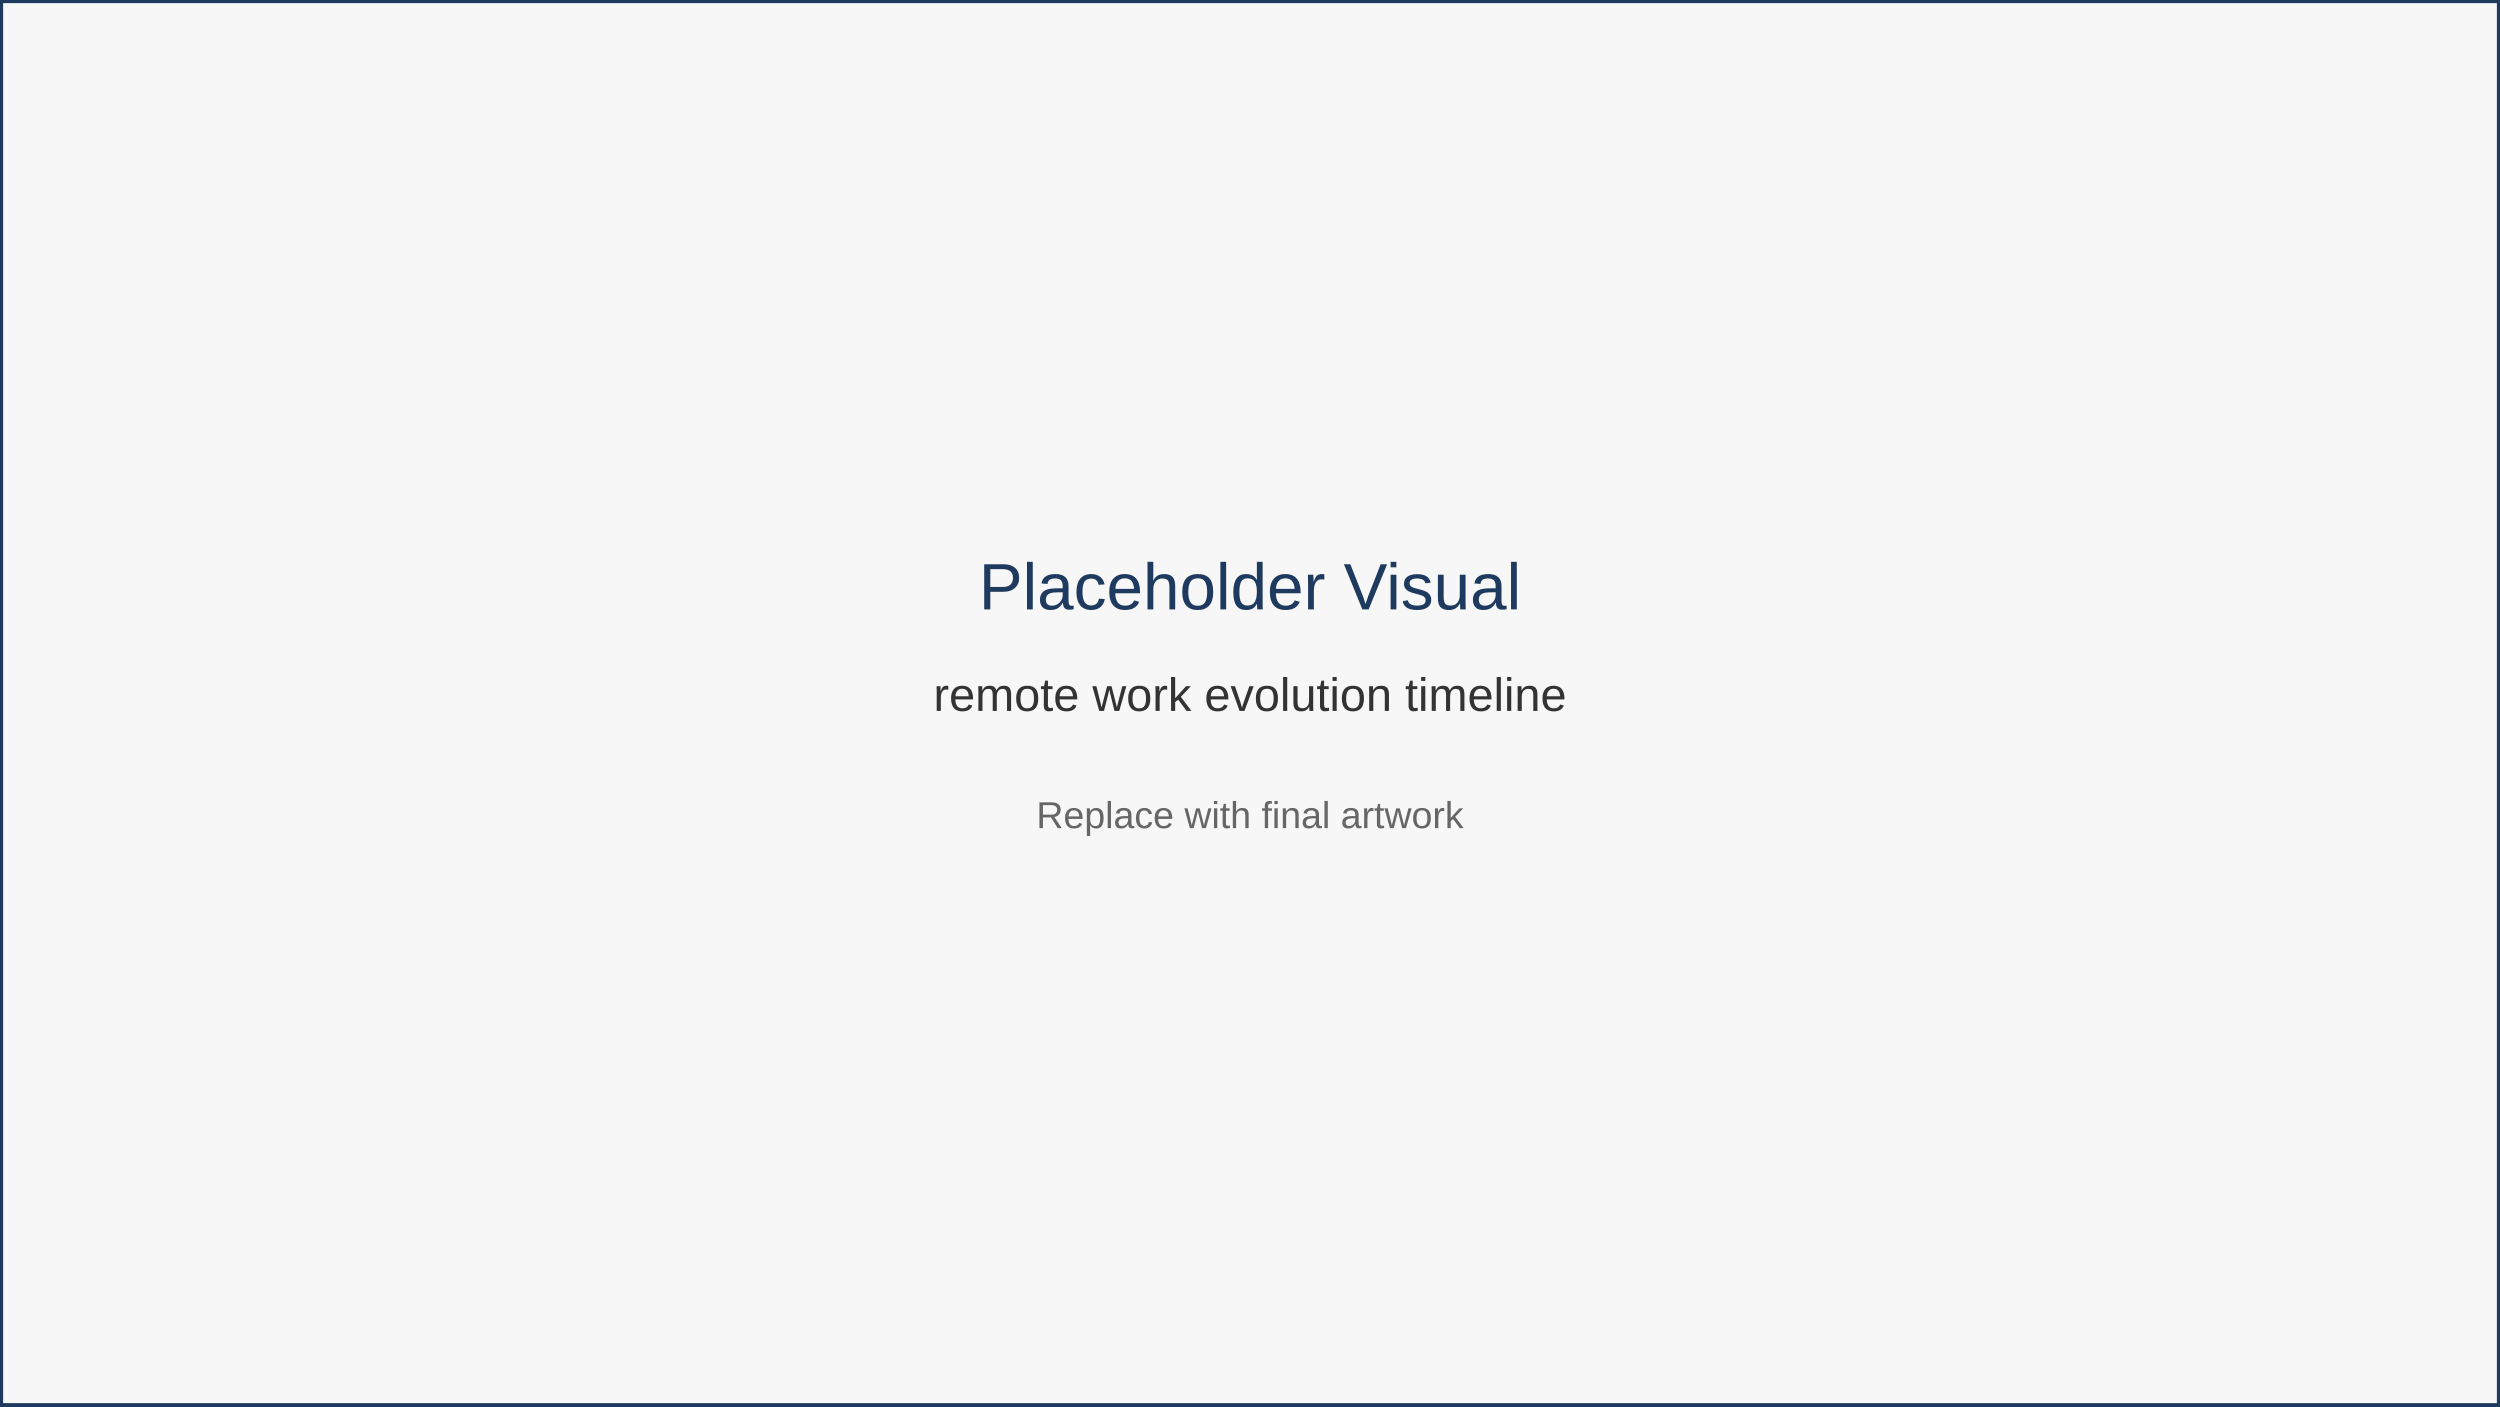
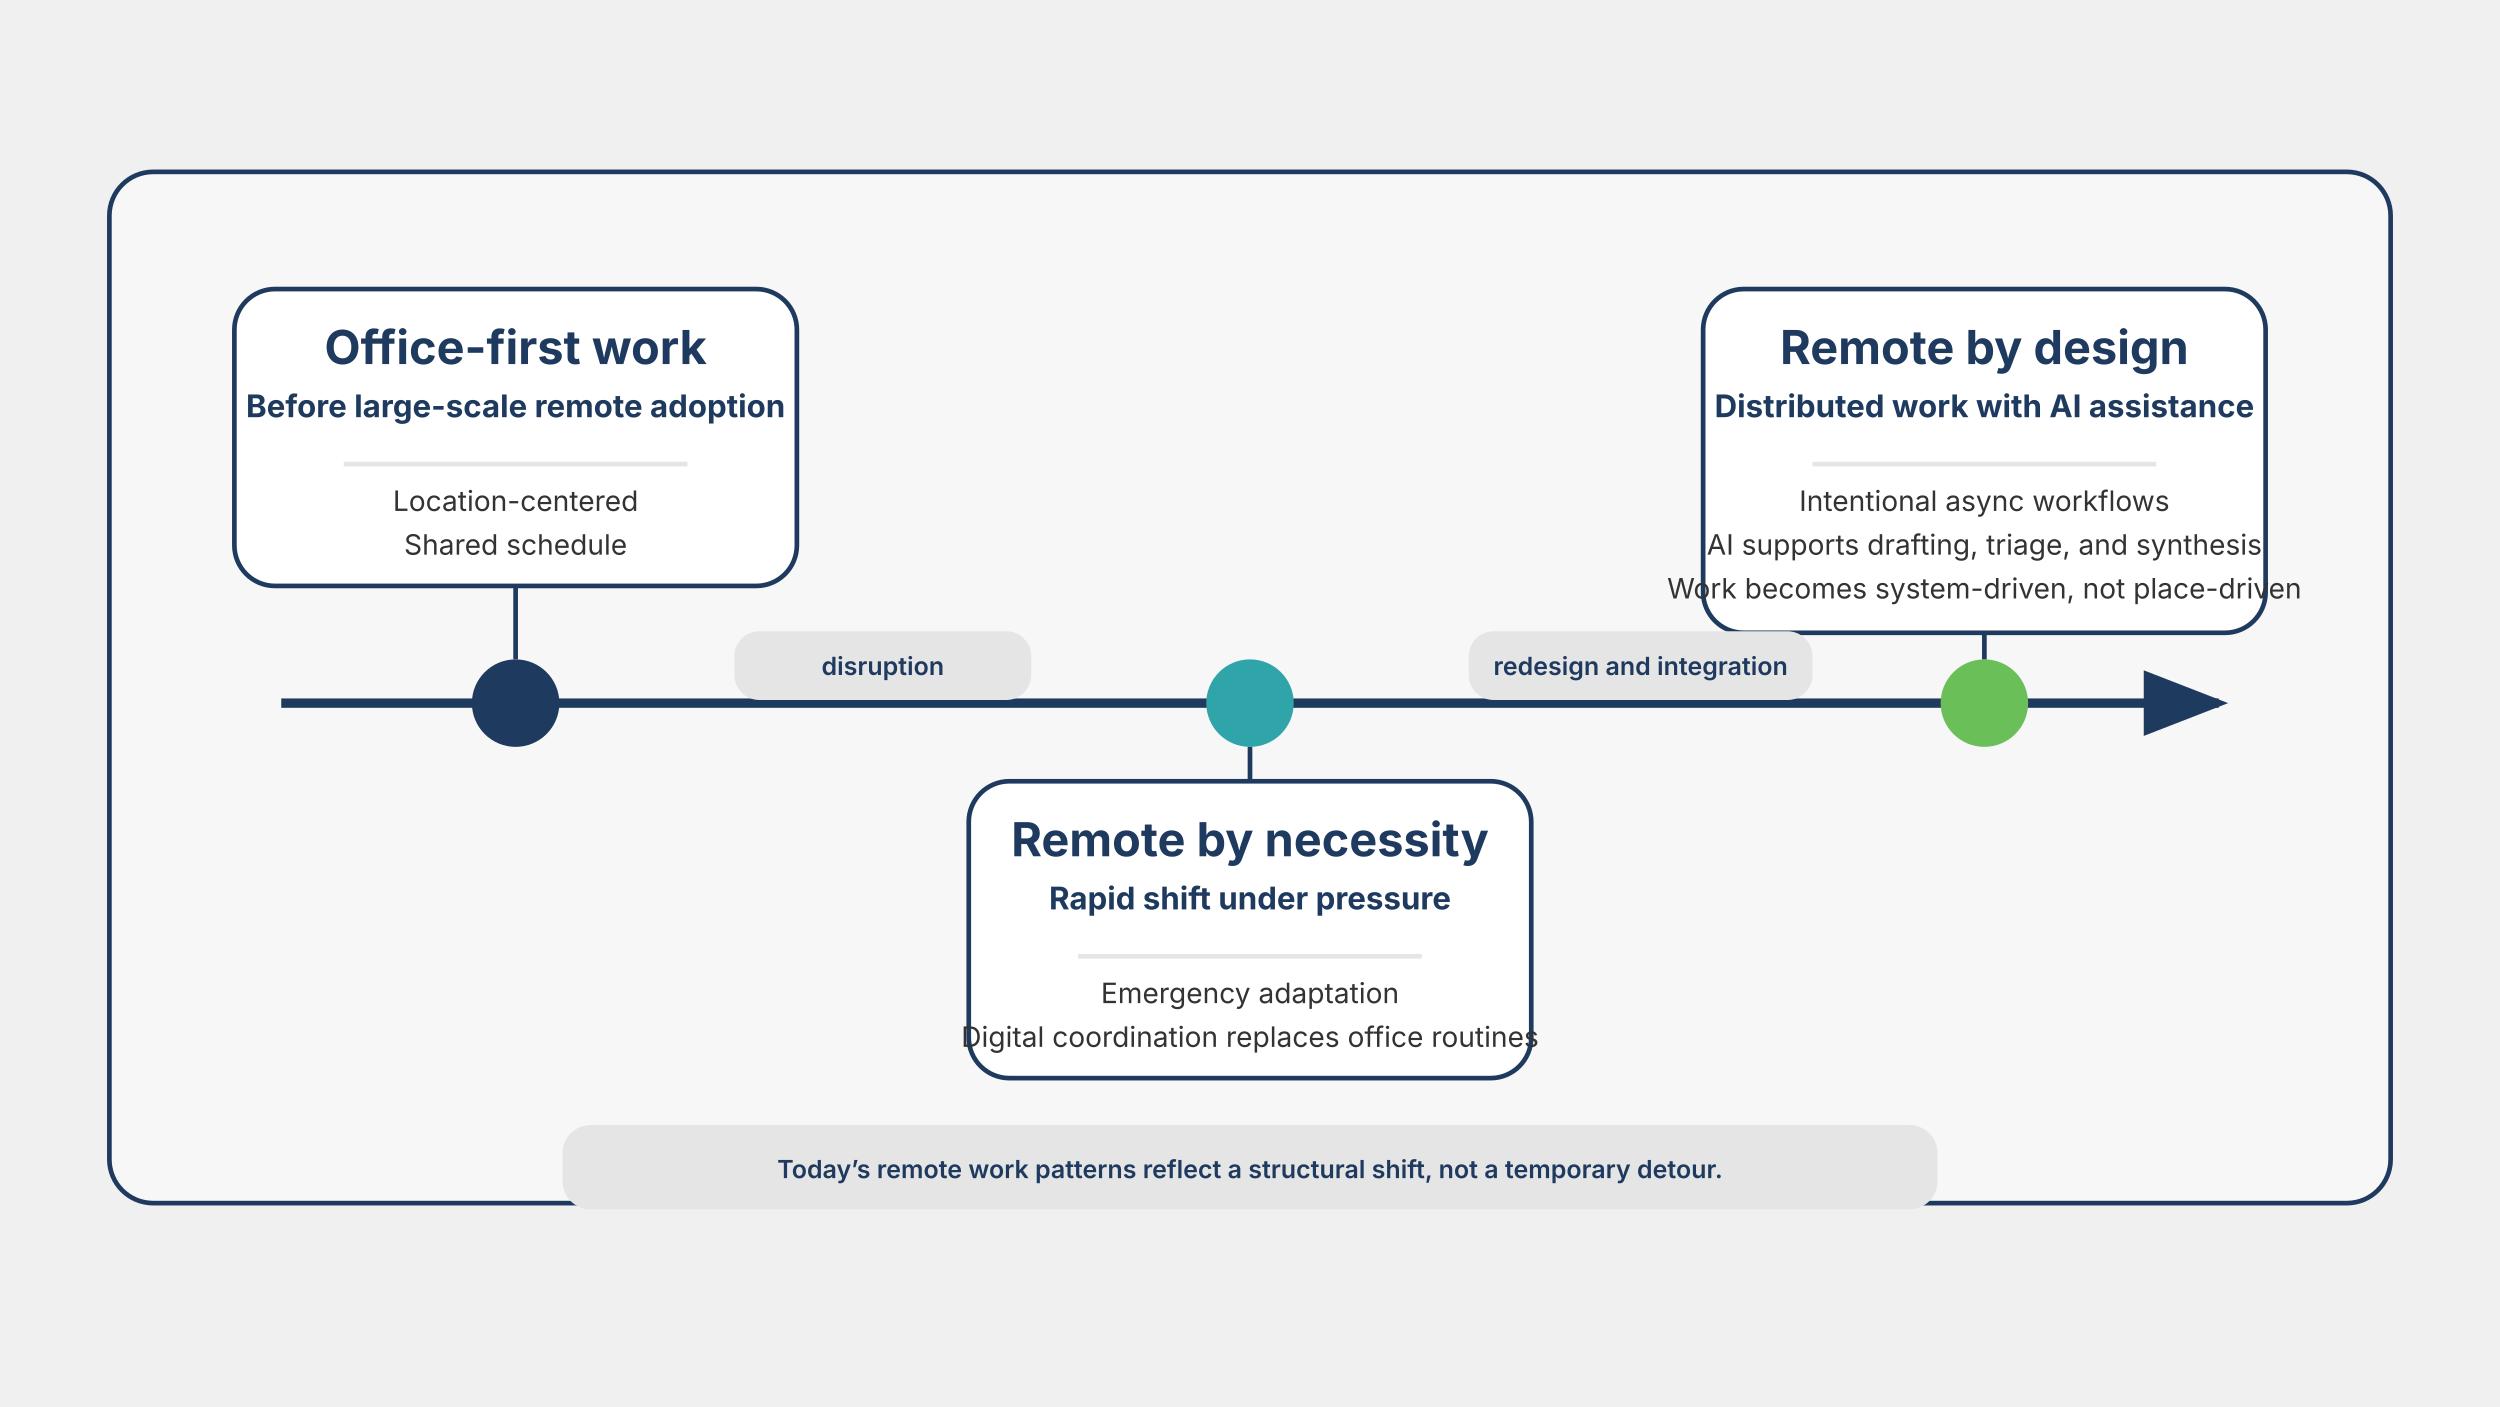
- <svg xmlns="http://www.w3.org/2000/svg" width="1600" height="900" viewBox="0 0 1600 900">
-   <rect width="1600" height="900" fill="#F7F7F7" stroke="#1F3A5F" stroke-width="4" />
-   <text x="800" y="390" text-anchor="middle" font-family="Arial, sans-serif" font-size="42" fill="#1F3A5F">
-     Placeholder Visual
-   </text>
-   <text x="800" y="455" text-anchor="middle" font-family="Arial, sans-serif" font-size="30" fill="#333333">
-     remote work evolution timeline
-   </text>
-   <text x="800" y="530" text-anchor="middle" font-family="Arial, sans-serif" font-size="24" fill="#666666">
-     Replace with final artwork
-   </text>
+ <svg xmlns="http://www.w3.org/2000/svg" width="1600" height="900" viewBox="0 0 1600 900" role="img" aria-labelledby="v2title v2desc">
+   <defs>
+     <style>
+       text { font-family: Inter, Arial, sans-serif; fill: #333333; }
+       .stage { font-size: 30px; font-weight: 700; fill: #1F3A5F; }
+       .year { font-size: 20px; font-weight: 700; fill: #1F3A5F; }
+       .body { font-size: 18px; }
+       .small { font-size: 16px; font-weight: 600; fill: #1F3A5F; }
+     </style>
+     <marker id="arrow" markerWidth="10" markerHeight="10" refX="8" refY="3.5" orient="auto" markerUnits="strokeWidth">
+       <path d="M0,0 L0,7 L9,3.5 z" fill="#1F3A5F" />
+     </marker>
+   </defs>
+   <rect x="70" y="110" width="1460" height="660" rx="28" fill="#F7F7F7" stroke="#1F3A5F" stroke-width="3" />
+   <line x1="180" y1="450" x2="1420" y2="450" stroke="#1F3A5F" stroke-width="6" marker-end="url(#arrow)" />
+   <g>
+     <circle cx="330" cy="450" r="28" fill="#1F3A5F" />
+     <circle cx="800" cy="450" r="28" fill="#2FA4A9" />
+     <circle cx="1270" cy="450" r="28" fill="#6BBF59" />
+   </g>
+   <g transform="translate(150 185)">
+     <rect x="0" y="0" width="360" height="190" rx="26" fill="white" stroke="#1F3A5F" stroke-width="3" />
+     <text x="180" y="48" text-anchor="middle" class="stage">Office-first work</text>
+     <text x="180" y="82" text-anchor="middle" class="year">Before large-scale remote adoption</text>
+     <line x1="70" y1="112" x2="290" y2="112" stroke="#E5E5E5" stroke-width="3" />
+     <text x="180" y="142" text-anchor="middle" class="body">Location-centered</text>
+     <text x="180" y="170" text-anchor="middle" class="body">Shared schedule</text>
+   </g>
+   <line x1="330" y1="375" x2="330" y2="422" stroke="#1F3A5F" stroke-width="3" />
+   <g transform="translate(620 500)">
+     <rect x="0" y="0" width="360" height="190" rx="26" fill="white" stroke="#1F3A5F" stroke-width="3" />
+     <text x="180" y="48" text-anchor="middle" class="stage">Remote by necessity</text>
+     <text x="180" y="82" text-anchor="middle" class="year">Rapid shift under pressure</text>
+     <line x1="70" y1="112" x2="290" y2="112" stroke="#E5E5E5" stroke-width="3" />
+     <text x="180" y="142" text-anchor="middle" class="body">Emergency adaptation</text>
+     <text x="180" y="170" text-anchor="middle" class="body">Digital coordination replaces office routines</text>
+   </g>
+   <line x1="800" y1="478" x2="800" y2="500" stroke="#1F3A5F" stroke-width="3" />
+   <g transform="translate(1090 185)">
+     <rect x="0" y="0" width="360" height="220" rx="26" fill="white" stroke="#1F3A5F" stroke-width="3" />
+     <text x="180" y="48" text-anchor="middle" class="stage">Remote by design</text>
+     <text x="180" y="82" text-anchor="middle" class="year">Distributed work with AI assistance</text>
+     <line x1="70" y1="112" x2="290" y2="112" stroke="#E5E5E5" stroke-width="3" />
+     <text x="180" y="142" text-anchor="middle" class="body">Intentional async workflows</text>
+     <text x="180" y="170" text-anchor="middle" class="body">AI supports drafting, triage, and synthesis</text>
+     <text x="180" y="198" text-anchor="middle" class="body">Work becomes system-driven, not place-driven</text>
+   </g>
+   <line x1="1270" y1="405" x2="1270" y2="422" stroke="#1F3A5F" stroke-width="3" />
+   <g>
+     <rect x="470" y="404" width="190" height="44" rx="16" fill="#E5E5E5" />
+     <text x="565" y="432" text-anchor="middle" class="small">disruption</text>
+     <rect x="940" y="404" width="220" height="44" rx="16" fill="#E5E5E5" />
+     <text x="1050" y="432" text-anchor="middle" class="small">redesign and integration</text>
+   </g>
+   <rect x="360" y="720" width="880" height="54" rx="18" fill="#E5E5E5" />
+   <text x="800" y="754" text-anchor="middle" class="small">Today’s remote work patterns reflect a structural shift, not a temporary detour.</text>
</svg>
